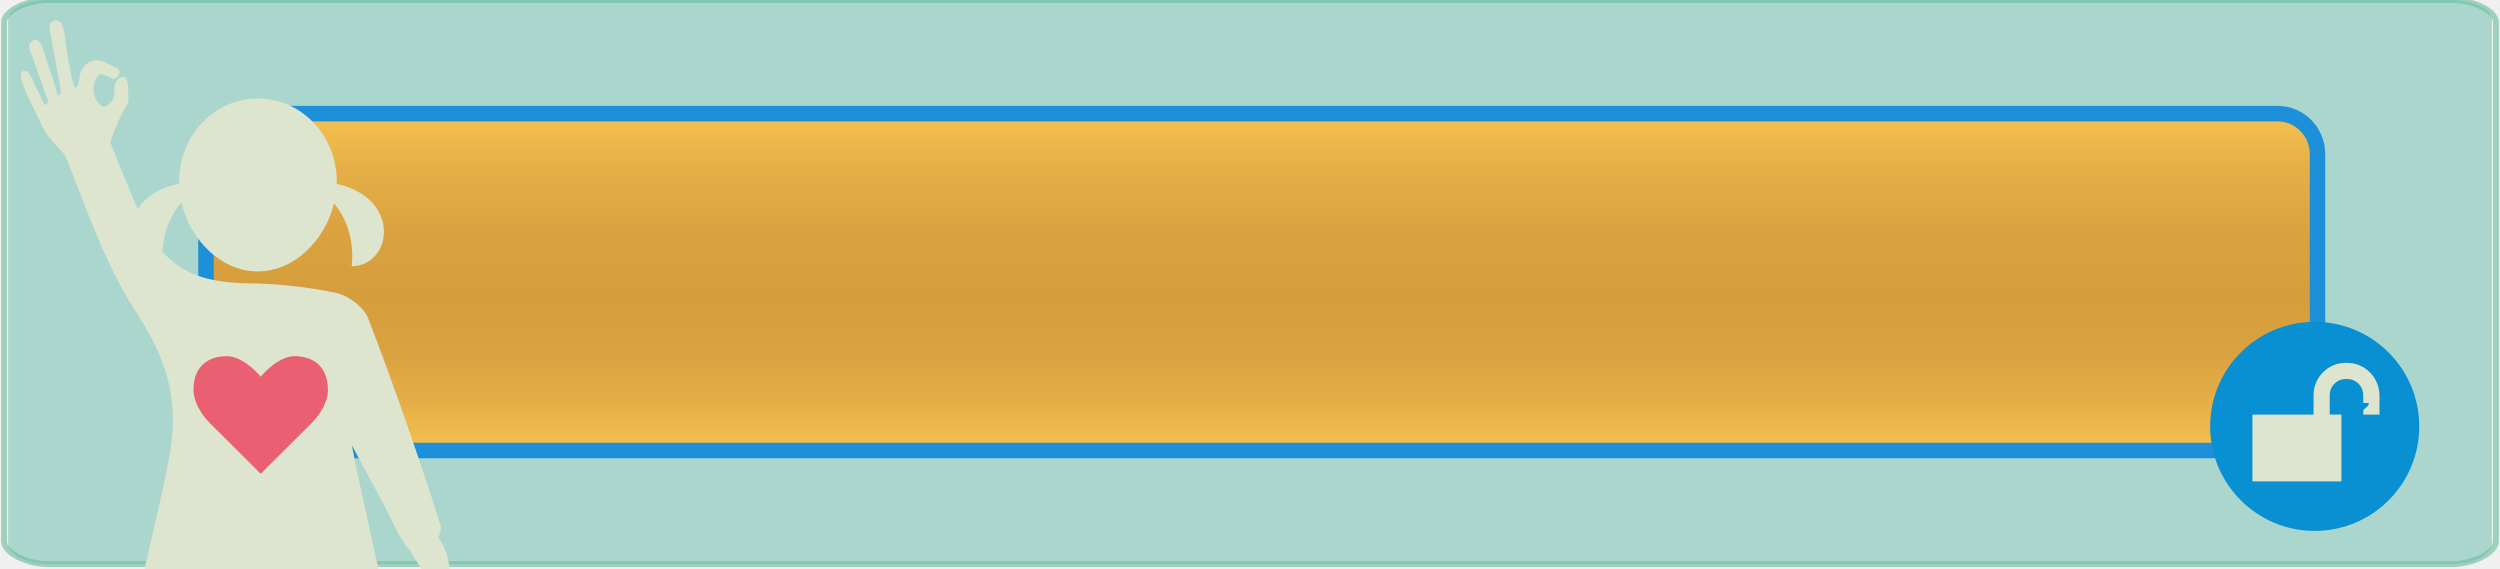
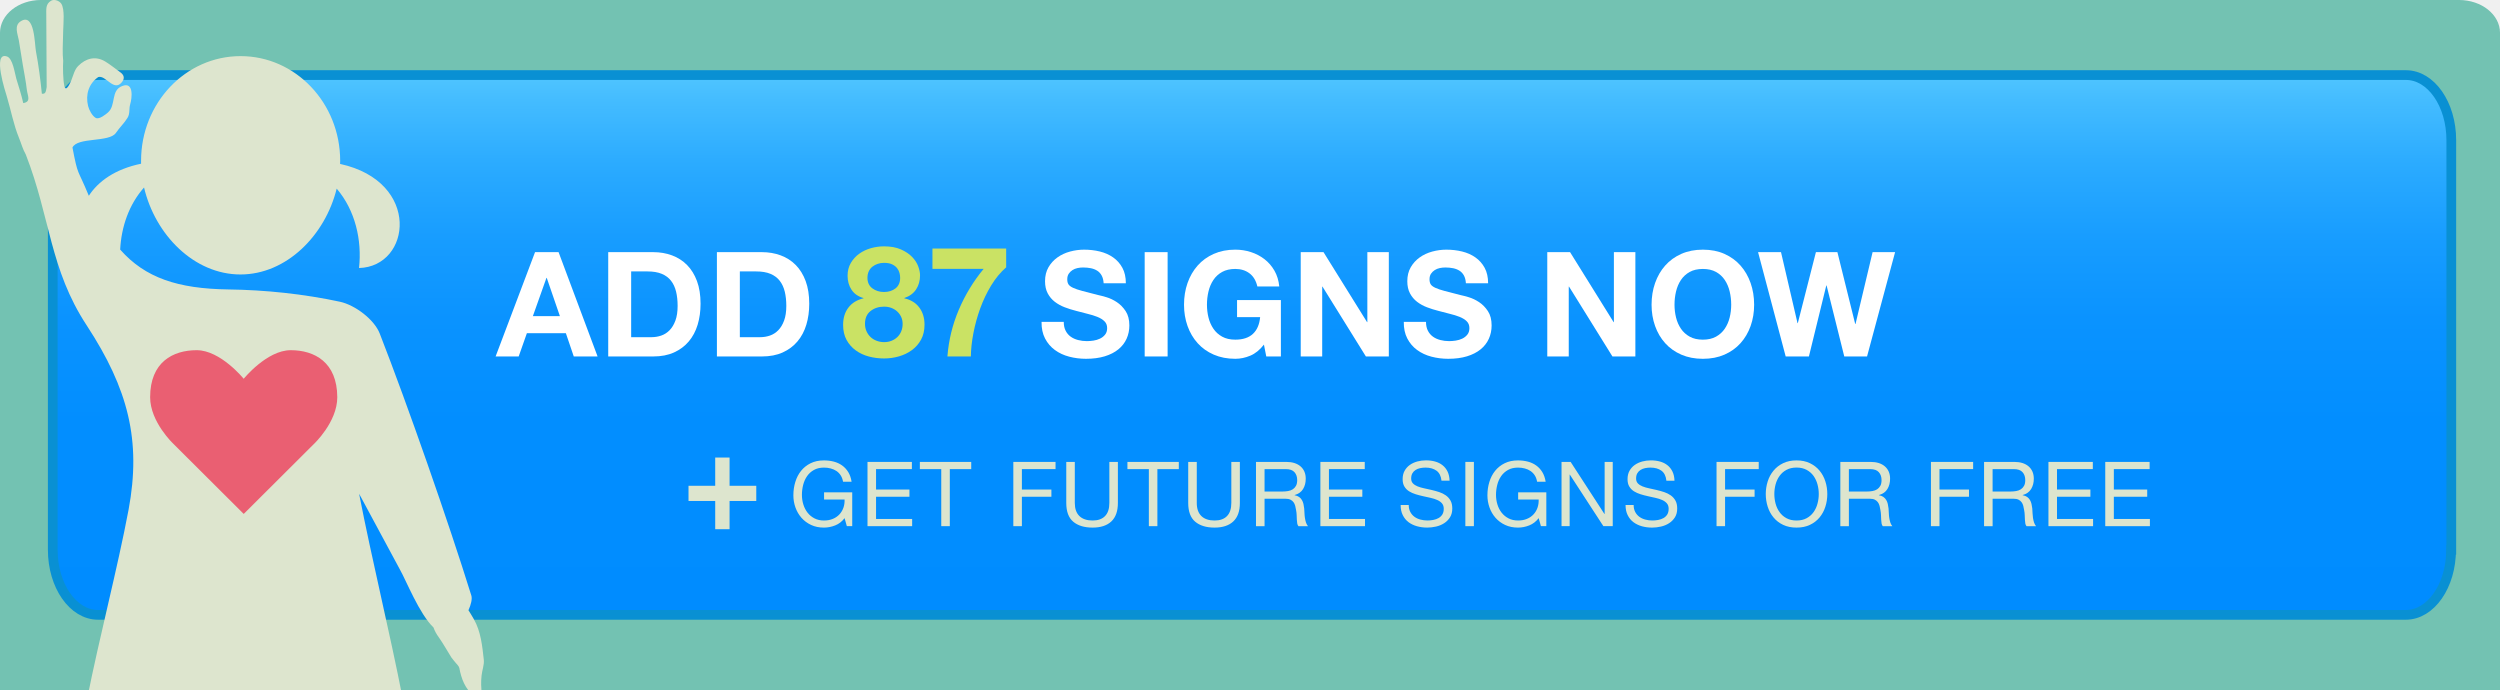
- <svg xmlns="http://www.w3.org/2000/svg" version="1.1" x="0" y="0" width="308" height="70" viewBox="0 0 308 70" enable-background="new 0 0 308 70" xml:space="preserve">
-   <g id="border_1_">
-     <g id="Layer_11">
-       <path fill="none" stroke="#9ED0BB" stroke-width="0.72" stroke-miterlimit="10" d="M307.5 66.66c0 1.42-2.73 2.84-5.48 2.84H5.98c-2.75 0-5.48-1.41-5.48-2.84V2.77C0.5 1.35 3.23 0 5.98 0h296.04c2.75 0 5.48 1.35 5.48 2.77L307.5 66.66 307.5 66.66z" />
+ <svg xmlns="http://www.w3.org/2000/svg" version="1.1" x="0px" y="0px" width="308px" height="85px" viewBox="0 0 308 85" enable-background="new 0 0 308 85" xml:space="preserve">
+   <g id="Layer_1">
+     <g id="Layer_1_2_">
+       <path opacity="0.9" fill="#65BCAB" enable-background="new    " d="M308,84.954c0,2.235-2.26,4.046-5.05,4.046H5.049    C2.261,89,0,87.189,0,84.954V4.045C0,1.812,2.261,0,5.049,0H302.95c2.79,0,5.05,1.812,5.05,4.045V84.954z" />
+       <g>
+         <g>
+           <linearGradient id="SVGID_1_" gradientUnits="userSpaceOnUse" x1="228.25" y1="518.25" x2="228.25" y2="584.75" gradientTransform="matrix(1 0 0 1 -74 -509)">
+             <stop offset="0" style="stop-color:#50C5FF" />
+             <stop offset="0.046" style="stop-color:#44BCFF" />
+             <stop offset="0.165" style="stop-color:#2BABFF" />
+             <stop offset="0.297" style="stop-color:#189DFF" />
+             <stop offset="0.451" style="stop-color:#0A93FF" />
+             <stop offset="0.643" style="stop-color:#028EFF" />
+             <stop offset="1" style="stop-color:#008CFF" />
+           </linearGradient>
+           <path fill="url(#SVGID_1_)" d="M301.977,67.737c0,4.422-2.499,8.013-5.579,8.013H12.076C9,75.75,6.5,72.159,6.5,67.737V17.262      c0-4.422,2.501-8.012,5.59-8.012h284.321c3.091,0,5.589,3.59,5.589,8.012v50.475H301.977z" />
+           <path fill="none" stroke="#0990D3" stroke-width="1.198" stroke-miterlimit="10" d="M301.977,67.737      c0,4.422-2.499,8.013-5.579,8.013H12.076C9,75.75,6.5,72.159,6.5,67.737V17.262c0-4.422,2.501-8.012,5.59-8.012h284.321      c3.091,0,5.589,3.59,5.589,8.012v50.475H301.977z" />
+         </g>
+       </g>
+       <g>
+         <path fill="#DDE5CE" d="M102.897,64.729c-0.459,0.181-0.92,0.271-1.386,0.271c-0.591,0-1.121-0.108-1.584-0.326     c-0.466-0.218-0.861-0.514-1.186-0.881c-0.325-0.372-0.572-0.795-0.743-1.275c-0.171-0.48-0.254-0.979-0.254-1.495     c0-0.577,0.079-1.127,0.238-1.646c0.159-0.521,0.396-0.979,0.71-1.37c0.313-0.39,0.706-0.704,1.175-0.936     c0.469-0.233,1.017-0.35,1.646-0.35c0.429,0,0.833,0.051,1.213,0.15c0.38,0.101,0.721,0.257,1.021,0.471     c0.299,0.214,0.551,0.485,0.754,0.813c0.204,0.33,0.341,0.729,0.416,1.194h-1.053c-0.052-0.303-0.149-0.565-0.289-0.781     c-0.14-0.22-0.313-0.398-0.521-0.539c-0.208-0.14-0.442-0.245-0.704-0.314c-0.263-0.072-0.541-0.106-0.837-0.106     c-0.481,0-0.892,0.096-1.236,0.289c-0.343,0.192-0.625,0.445-0.842,0.759c-0.218,0.314-0.379,0.672-0.483,1.074     c-0.103,0.404-0.155,0.815-0.155,1.235c0,0.415,0.059,0.812,0.178,1.194c0.118,0.378,0.291,0.715,0.521,1.007     c0.229,0.292,0.511,0.523,0.848,0.697c0.336,0.174,0.726,0.262,1.169,0.262c0.413,0,0.779-0.067,1.098-0.202     c0.317-0.131,0.585-0.315,0.803-0.549c0.219-0.232,0.382-0.506,0.494-0.819c0.111-0.315,0.158-0.652,0.144-1.015h-2.527v-0.887     h3.47v4.169h-0.665l-0.278-0.988C103.738,64.25,103.354,64.548,102.897,64.729z" />
+         <path fill="#DDE5CE" d="M112.343,56.907v0.886h-4.413v2.519h4.113v0.887h-4.113v2.738h4.446v0.887h-5.5v-7.916H112.343z" />
+         <path fill="#DDE5CE" d="M113.325,57.795v-0.886h6.33v0.886h-2.638v7.028h-1.054v-7.028H113.325z" />
+         <path fill="#DDE5CE" d="M120.354,64.823" />
+         <path fill="#DDE5CE" d="M130.042,56.907v0.886h-4.146v2.519h3.636v0.887h-3.636v3.625h-1.054v-7.916H130.042z" />
+         <path fill="#DDE5CE" d="M136.917,64.241C136.378,64.747,135.608,65,134.61,65c-1.019,0-1.815-0.242-2.388-0.726     s-0.858-1.255-0.858-2.312v-5.055h1.052v5.055c0,0.712,0.188,1.248,0.565,1.614c0.377,0.366,0.919,0.55,1.628,0.55     c0.673,0,1.185-0.184,1.536-0.55c0.352-0.366,0.527-0.902,0.527-1.614v-5.055h1.052v5.055     C137.725,62.976,137.456,63.734,136.917,64.241z" />
+         <path fill="#DDE5CE" d="M138.899,57.795v-0.886h6.33v0.886h-2.639v7.028h-1.052v-7.028H138.899z" />
+         <path fill="#DDE5CE" d="M151.942,64.241c-0.539,0.506-1.308,0.759-2.306,0.759c-1.02,0-1.815-0.242-2.388-0.726     c-0.574-0.483-0.86-1.255-0.86-2.312v-5.055h1.055v5.055c0,0.712,0.189,1.248,0.565,1.614c0.377,0.366,0.919,0.55,1.628,0.55     c0.674,0,1.185-0.184,1.535-0.55c0.353-0.366,0.528-0.902,0.528-1.614v-5.055h1.053v5.055     C152.753,62.976,152.482,63.734,151.942,64.241z" />
+         <path fill="#DDE5CE" d="M158.462,56.907c0.756,0,1.345,0.188,1.77,0.555c0.423,0.371,0.635,0.876,0.635,1.52     c0,0.481-0.108,0.901-0.326,1.263c-0.217,0.364-0.568,0.61-1.047,0.744v0.021c0.228,0.044,0.416,0.118,0.558,0.222     c0.146,0.104,0.26,0.229,0.344,0.374c0.085,0.142,0.147,0.304,0.189,0.479c0.04,0.177,0.071,0.363,0.092,0.554     c0.018,0.194,0.027,0.389,0.036,0.59c0.006,0.2,0.024,0.394,0.055,0.588c0.029,0.192,0.073,0.374,0.128,0.549     c0.056,0.172,0.138,0.326,0.247,0.46h-1.175c-0.071-0.081-0.121-0.193-0.149-0.334c-0.025-0.14-0.043-0.297-0.049-0.471     c-0.009-0.172-0.016-0.358-0.022-0.56c-0.006-0.199-0.028-0.394-0.066-0.586c-0.029-0.193-0.065-0.376-0.111-0.55     c-0.044-0.175-0.116-0.325-0.211-0.455c-0.094-0.129-0.22-0.233-0.377-0.31c-0.156-0.078-0.361-0.116-0.622-0.116h-2.568v3.381     h-1.055v-7.916h3.727V56.907z M158.685,60.499c0.221-0.036,0.416-0.108,0.583-0.215c0.164-0.107,0.299-0.254,0.397-0.431     c0.1-0.182,0.149-0.416,0.149-0.705c0-0.398-0.11-0.725-0.334-0.976c-0.221-0.25-0.579-0.378-1.072-0.378h-2.615v2.762h2.192     C158.229,60.557,158.462,60.536,158.685,60.499z" />
+         <path fill="#DDE5CE" d="M168.136,56.907v0.886h-4.411v2.519h4.114v0.887h-4.114v2.738h4.444v0.887h-5.498v-7.916H168.136z" />
+         <path fill="#DDE5CE" d="M176.978,57.989c-0.354-0.256-0.802-0.381-1.349-0.381c-0.222,0-0.441,0.021-0.655,0.065     c-0.215,0.045-0.404,0.117-0.568,0.223c-0.168,0.104-0.301,0.242-0.4,0.414c-0.1,0.174-0.15,0.391-0.15,0.647     c0,0.245,0.074,0.443,0.217,0.595c0.146,0.152,0.336,0.276,0.576,0.371c0.24,0.097,0.513,0.177,0.815,0.239     c0.303,0.064,0.611,0.132,0.925,0.205c0.313,0.074,0.623,0.161,0.926,0.26c0.304,0.1,0.573,0.234,0.813,0.405     c0.242,0.17,0.433,0.385,0.577,0.644c0.146,0.257,0.216,0.583,0.216,0.976c0,0.421-0.092,0.78-0.281,1.08     c-0.19,0.3-0.43,0.544-0.728,0.732c-0.294,0.189-0.626,0.326-0.992,0.409c-0.364,0.083-0.729,0.126-1.09,0.126     c-0.442,0-0.863-0.056-1.26-0.166c-0.395-0.111-0.741-0.279-1.043-0.504c-0.297-0.227-0.533-0.514-0.706-0.865     c-0.176-0.351-0.262-0.767-0.262-1.247h0.997c0,0.333,0.064,0.619,0.197,0.859c0.127,0.242,0.296,0.438,0.508,0.593     c0.211,0.154,0.456,0.271,0.738,0.343c0.279,0.075,0.566,0.111,0.864,0.111c0.236,0,0.475-0.022,0.715-0.066     c0.24-0.046,0.456-0.121,0.647-0.229s0.346-0.252,0.467-0.438c0.117-0.186,0.178-0.423,0.178-0.709     c0-0.274-0.074-0.495-0.217-0.665c-0.146-0.169-0.337-0.309-0.576-0.414c-0.24-0.11-0.512-0.196-0.816-0.264     c-0.303-0.066-0.61-0.134-0.925-0.204c-0.312-0.069-0.623-0.149-0.925-0.243c-0.303-0.094-0.575-0.214-0.815-0.365     c-0.24-0.153-0.433-0.349-0.575-0.588c-0.145-0.241-0.216-0.542-0.216-0.905c0-0.398,0.079-0.743,0.243-1.035     c0.163-0.291,0.378-0.532,0.648-0.721c0.27-0.189,0.575-0.329,0.92-0.424c0.344-0.09,0.696-0.138,1.059-0.138     c0.406,0,0.783,0.048,1.13,0.145c0.349,0.096,0.651,0.246,0.915,0.455c0.262,0.206,0.468,0.468,0.619,0.78     c0.152,0.315,0.236,0.689,0.249,1.125h-0.996C177.532,58.656,177.326,58.243,176.978,57.989z" />
+         <path fill="#DDE5CE" d="M181.584,56.907v7.916h-1.052v-7.916H181.584L181.584,56.907z" />
+         <path fill="#DDE5CE" d="M188.403,64.729c-0.456,0.181-0.92,0.271-1.386,0.271c-0.59,0-1.118-0.108-1.583-0.326     c-0.467-0.218-0.862-0.514-1.187-0.881c-0.326-0.372-0.571-0.795-0.742-1.275c-0.169-0.48-0.255-0.979-0.255-1.495     c0-0.577,0.08-1.127,0.238-1.646c0.159-0.521,0.395-0.979,0.71-1.37c0.313-0.39,0.706-0.704,1.177-0.936     c0.468-0.233,1.017-0.35,1.645-0.35c0.427,0,0.833,0.051,1.215,0.15c0.381,0.101,0.721,0.257,1.02,0.471s0.55,0.485,0.754,0.813     c0.201,0.33,0.342,0.729,0.415,1.194h-1.052c-0.053-0.303-0.149-0.565-0.288-0.781c-0.141-0.22-0.316-0.398-0.521-0.539     c-0.207-0.14-0.441-0.245-0.703-0.314c-0.263-0.072-0.542-0.106-0.838-0.106c-0.479,0-0.893,0.096-1.236,0.289     c-0.341,0.192-0.623,0.445-0.843,0.759c-0.217,0.314-0.379,0.672-0.481,1.074c-0.102,0.404-0.154,0.815-0.154,1.235     c0,0.415,0.059,0.812,0.177,1.194c0.116,0.378,0.292,0.715,0.521,1.007c0.229,0.292,0.511,0.523,0.849,0.697     c0.335,0.174,0.726,0.262,1.169,0.262c0.414,0,0.78-0.067,1.098-0.202c0.318-0.131,0.587-0.315,0.803-0.549     c0.218-0.232,0.383-0.506,0.494-0.819c0.11-0.315,0.156-0.652,0.146-1.015h-2.529v-0.887h3.471v4.169h-0.665l-0.276-0.988     C189.246,64.25,188.863,64.548,188.403,64.729z" />
+         <path fill="#DDE5CE" d="M193.501,56.907l4.167,6.42h0.023v-6.42h0.998v7.916h-1.154l-4.133-6.354h-0.021v6.354h-1v-7.916H193.501     z" />
+         <path fill="#DDE5CE" d="M204.688,57.989c-0.354-0.256-0.802-0.381-1.35-0.381c-0.221,0-0.439,0.021-0.654,0.065     c-0.213,0.045-0.404,0.117-0.567,0.223c-0.168,0.104-0.302,0.242-0.402,0.414c-0.1,0.174-0.148,0.391-0.148,0.647     c0,0.245,0.073,0.443,0.216,0.595c0.146,0.152,0.337,0.276,0.576,0.371c0.24,0.097,0.513,0.177,0.816,0.239     c0.304,0.064,0.611,0.132,0.924,0.205c0.314,0.074,0.624,0.161,0.927,0.26c0.303,0.1,0.573,0.234,0.814,0.405     c0.24,0.17,0.432,0.385,0.576,0.644c0.145,0.257,0.215,0.583,0.215,0.976c0,0.421-0.091,0.78-0.279,1.08     c-0.192,0.3-0.431,0.544-0.729,0.732c-0.294,0.189-0.625,0.326-0.991,0.409c-0.366,0.085-0.73,0.128-1.093,0.128     c-0.443,0-0.863-0.056-1.26-0.165c-0.394-0.112-0.741-0.28-1.042-0.505c-0.298-0.227-0.535-0.514-0.707-0.865     c-0.176-0.351-0.262-0.767-0.262-1.246h0.998c0,0.333,0.065,0.619,0.194,0.858c0.127,0.242,0.299,0.438,0.51,0.593     c0.212,0.155,0.458,0.271,0.738,0.343c0.279,0.076,0.567,0.111,0.864,0.111c0.236,0,0.473-0.022,0.714-0.066     c0.241-0.046,0.457-0.121,0.649-0.229c0.191-0.107,0.347-0.252,0.467-0.438c0.114-0.186,0.176-0.423,0.176-0.709     c0-0.273-0.071-0.495-0.216-0.665c-0.145-0.169-0.337-0.309-0.575-0.414c-0.24-0.11-0.513-0.196-0.817-0.263     c-0.303-0.067-0.609-0.135-0.924-0.205c-0.314-0.069-0.623-0.149-0.925-0.243c-0.304-0.094-0.575-0.214-0.816-0.365     c-0.24-0.152-0.433-0.349-0.575-0.588c-0.146-0.24-0.217-0.542-0.217-0.905c0-0.397,0.08-0.742,0.243-1.035     c0.164-0.291,0.38-0.532,0.65-0.721c0.269-0.188,0.574-0.329,0.918-0.423c0.346-0.091,0.698-0.139,1.06-0.139     c0.407,0,0.782,0.048,1.13,0.145c0.349,0.096,0.652,0.246,0.915,0.455c0.262,0.206,0.469,0.469,0.619,0.78     c0.152,0.315,0.237,0.69,0.248,1.126h-0.997C205.241,58.656,205.038,58.243,204.688,57.989z" />
+         <path fill="#DDE5CE" d="M216.675,56.907v0.886h-4.146v2.519h3.636v0.887h-3.636v3.625h-1.052v-7.916H216.675z" />
+         <path fill="#DDE5CE" d="M217.781,59.31c0.159-0.499,0.396-0.94,0.717-1.325c0.316-0.385,0.711-0.691,1.183-0.92     c0.474-0.229,1.024-0.344,1.652-0.344s1.18,0.114,1.651,0.344c0.475,0.229,0.869,0.535,1.187,0.92     c0.318,0.385,0.557,0.826,0.714,1.325c0.161,0.498,0.239,1.017,0.239,1.556s-0.078,1.059-0.239,1.558     c-0.157,0.5-0.396,0.942-0.714,1.325c-0.319,0.384-0.712,0.689-1.187,0.913c-0.472,0.227-1.023,0.338-1.651,0.338     s-1.179-0.111-1.652-0.338c-0.472-0.224-0.868-0.529-1.183-0.913c-0.32-0.383-0.558-0.827-0.717-1.325     c-0.158-0.499-0.239-1.019-0.239-1.558C217.543,60.326,217.623,59.806,217.781,59.31z M218.751,62.046     c0.104,0.388,0.267,0.737,0.49,1.047c0.22,0.312,0.503,0.562,0.853,0.75c0.346,0.189,0.762,0.283,1.24,0.283     c0.48,0,0.894-0.094,1.243-0.283c0.346-0.188,0.631-0.438,0.854-0.75c0.22-0.31,0.381-0.657,0.485-1.047     c0.104-0.389,0.157-0.781,0.157-1.181c0-0.398-0.053-0.793-0.157-1.182c-0.104-0.388-0.266-0.735-0.485-1.048     c-0.223-0.309-0.508-0.56-0.854-0.748c-0.35-0.188-0.763-0.284-1.243-0.284c-0.479,0-0.895,0.096-1.24,0.284     c-0.35,0.188-0.633,0.439-0.853,0.748c-0.224,0.311-0.386,0.659-0.49,1.048c-0.102,0.387-0.153,0.783-0.153,1.182     C218.598,61.265,218.649,61.657,218.751,62.046z" />
+         <path fill="#DDE5CE" d="M230.453,56.907c0.755,0,1.345,0.188,1.768,0.555c0.424,0.371,0.638,0.876,0.638,1.52     c0,0.481-0.108,0.901-0.328,1.263c-0.216,0.364-0.567,0.61-1.046,0.744v0.021c0.228,0.044,0.416,0.118,0.559,0.222     c0.145,0.104,0.259,0.229,0.344,0.374c0.085,0.142,0.147,0.304,0.188,0.479c0.041,0.177,0.069,0.363,0.093,0.554     c0.015,0.194,0.025,0.389,0.035,0.59c0.006,0.2,0.025,0.394,0.054,0.588c0.03,0.192,0.073,0.374,0.127,0.549     c0.059,0.172,0.14,0.326,0.249,0.46h-1.174c-0.072-0.081-0.124-0.193-0.149-0.334c-0.026-0.14-0.043-0.297-0.05-0.471     c-0.01-0.172-0.016-0.358-0.022-0.56c-0.009-0.199-0.029-0.394-0.065-0.586c-0.032-0.193-0.068-0.376-0.112-0.55     c-0.044-0.175-0.115-0.325-0.211-0.455c-0.095-0.129-0.22-0.233-0.377-0.31c-0.156-0.078-0.361-0.116-0.621-0.116h-2.57v3.381     h-1.054v-7.916h3.727V56.907z M230.675,60.499c0.222-0.036,0.417-0.108,0.583-0.215c0.164-0.107,0.3-0.254,0.398-0.431     c0.101-0.182,0.15-0.416,0.15-0.705c0-0.398-0.111-0.725-0.335-0.976c-0.22-0.25-0.579-0.378-1.073-0.378h-2.616v2.762h2.194     C230.221,60.557,230.453,60.536,230.675,60.499z" />
+         <path fill="#DDE5CE" d="M243.09,56.907v0.886h-4.146v2.519h3.636v0.887h-3.636v3.625h-1.053v-7.916H243.09z" />
+         <path fill="#DDE5CE" d="M248.16,56.907c0.755,0,1.344,0.188,1.768,0.555c0.424,0.371,0.637,0.876,0.637,1.52     c0,0.481-0.108,0.901-0.328,1.263c-0.216,0.364-0.567,0.61-1.046,0.744v0.021c0.228,0.044,0.416,0.118,0.559,0.222     c0.146,0.104,0.26,0.229,0.344,0.374c0.085,0.142,0.147,0.304,0.188,0.479c0.042,0.177,0.073,0.363,0.094,0.554     c0.018,0.194,0.025,0.389,0.034,0.59c0.008,0.2,0.027,0.394,0.055,0.588c0.03,0.192,0.074,0.374,0.128,0.549     c0.057,0.172,0.139,0.326,0.25,0.46h-1.176c-0.073-0.081-0.123-0.193-0.149-0.334c-0.023-0.14-0.043-0.297-0.049-0.471     c-0.009-0.172-0.017-0.358-0.024-0.56c-0.007-0.199-0.028-0.394-0.066-0.586c-0.028-0.193-0.065-0.376-0.111-0.55     c-0.043-0.175-0.114-0.325-0.211-0.455c-0.093-0.129-0.219-0.233-0.375-0.31c-0.157-0.078-0.362-0.116-0.622-0.116h-2.57v3.381     h-1.053v-7.916h3.727V56.907z M248.381,60.499c0.222-0.036,0.417-0.108,0.584-0.215c0.164-0.107,0.298-0.254,0.397-0.431     c0.1-0.182,0.15-0.416,0.15-0.705c0-0.398-0.111-0.725-0.335-0.976c-0.22-0.25-0.579-0.378-1.074-0.378h-2.615v2.762h2.194     C247.928,60.557,248.16,60.536,248.381,60.499z" />
+         <path fill="#DDE5CE" d="M257.835,56.907v0.886h-4.412v2.519h4.113v0.887h-4.113v2.738h4.444v0.887h-5.498v-7.916H257.835z" />
+         <path fill="#DDE5CE" d="M264.833,56.907v0.886h-4.408v2.519h4.111v0.887h-4.111v2.738h4.443v0.887h-5.5v-7.916H264.833z" />
+       </g>
+       <g id="Layer_1_1_">
+         <g id="border" display="none">
+           <path display="inline" fill="#65BCAB" d="M304,96.109c0,6.57-5.35,11.891-11.96,11.891H9.96C3.36,108-2,102.68-2,96.109V10.89      C-2,4.32,3.36-1,9.96-1h282.08C298.641-1,304,4.32,304,10.89V96.109L304,96.109z" />
+         </g>
+         <g id="girl">
+           <g id="girl_1_">
+             <path fill="#DDE5CE" d="M59.608,81.32c-0.189-1.73-0.365-3.524-1.237-5.051c-0.253-0.441-0.467-0.796-0.657-1.086       c0.329-0.72,0.481-1.414,0.354-1.817c-2.803-9.025-7.853-23.48-11.286-32.279c-0.67-1.718-3.03-3.511-4.911-3.915       c-4.494-0.96-9.165-1.452-13.76-1.514c-6.173-0.088-10.226-1.413-13.305-4.911c0.138-2.776,1.073-5.542,2.941-7.649       c1.363,5.819,6.161,10.717,11.879,10.717c5.668,0,10.439-4.821,11.854-10.578c2.285,2.676,3.131,6.337,2.752,9.784       c6.426-0.177,7.701-10.63-2.335-12.827c0-0.125,0.013-0.251,0.013-0.378c0-7.121-5.492-12.902-12.271-12.902       c-6.78,0-12.259,5.781-12.259,12.902v0.354c-3.232,0.669-5.302,2.197-6.438,3.951c-0.013-0.025-0.025-0.049-0.025-0.063       c-1.415-3.434-1.286-2.232-1.989-5.882c0.617-1.314,4.536-0.601,5.351-1.803c0.433-0.642,1.016-1.181,1.428-1.851       c0.34-0.542,0.156-1.101,0.34-1.709c0.209-0.682,0.48-2.799-0.995-2.213c-1.43,0.543-0.734,2.344-1.739,3.245       c-0.287,0.244-1.083,0.912-1.517,0.681c-0.435-0.23-0.835-1.006-0.945-1.474c-0.342-1.407,0.088-2.754,1.255-3.56       c0.934-0.272,1.895,1.833,2.884,0.662c0.388-0.457,0.334-0.876-0.142-1.23c-0.615-0.441-1.229-0.947-1.879-1.344       c-1.192-0.723-2.389-0.408-3.339,0.552c-0.45,0.447-0.603,1.163-0.83,1.725c-0.049,0.132-0.678,1.663-0.873,0.731       C7.76,9.8,7.733,8.281,7.784,7.483C7.68,6.618,7.738,5.411,7.785,3.765C7.799,2.959,8.009,1.113,7.539,0.44       c-0.246-0.352-0.86-0.575-1.247-0.349c-0.716,0.426-0.577,1.091-0.59,1.82l0.048,8.814c-0.105,0.598-0.129,0.875-0.594,0.819       c-0.172-1.71-0.403-3.532-0.73-5.231C4.263,5.49,4.292,1.547,2.58,2.603C1.691,3.14,2.176,4.162,2.318,4.955       c0.17,1.004,0.322,2.031,0.491,3.034c0.169,1.005,0.376,2.015,0.492,3.035c0.089,0.799,0.58,1.5-0.438,1.68       c-0.219-1.012-0.555-2.021-0.854-3.009C1.811,9.006,1.576,7.144,0.828,6.948c-1.795-0.586-0.132,4.452,0.013,4.938       c0.517,1.72,0.825,3.466,1.507,5.125c0.29,0.707,0.45,1.36,0.828,2.02c3.058,7.849,2.935,14.096,7.514,21.07       c5.1,7.801,6.741,14.166,5.15,22.698c-1.364,7.246-3.61,15.768-5.113,23.343c2.424,0.251,4.418,0.454,7.663,0.794       c0,1.733,0.011,3.475,0.022,5.22c3.346-0.006,6.692,0.02,10.038,0.062c0.098-1.836,0.195-3.673,0.277-5.508       c0.568-0.113,2.324-0.013,2.916-0.051c0.279,1.148,0.178,1.881,0.252,3.017c0.052,0.858,0.095,1.719,0.139,2.579       c3.36,0.038,6.72,0.049,10.08,0.017c0.01-1.727,0.019-3.463,0.019-5.222c2.916-0.34,5.049-0.605,7.499-0.896       c-1.654-8.472-3.787-17.08-5.39-25.324l5.024,9.33c0.771,1.35,2.386,5.467,4.141,7.146c0.139,0.403,0.354,0.807,0.644,1.197       c0.568,0.81,1.036,1.668,1.553,2.487c0.139,0.215,0.329,0.392,0.481,0.604c0.176,0.229,0.455,0.456,0.505,0.708       c0.251,1.338,0.708,2.55,1.78,3.423c0.139,0.124,0.417,0.213,0.568,0.162c0.152-0.05,0.329-0.277,0.354-0.455       c0.05-0.353,0-0.708-0.013-1.071c0-0.381,0-0.76,0.051-1.126C59.394,82.582,59.659,81.938,59.608,81.32z" />
+           </g>
+         </g>
+         <path fill="#EA5F72" d="M35.815,43.143c-2.938,0-5.791,3.522-5.791,3.522s-2.854-3.522-5.791-3.522     c-2.938,0-5.736,1.476-5.736,5.794c0,3.062,2.883,5.763,2.883,5.763l8.646,8.617l8.645-8.617c0,0,2.882-2.688,2.882-5.763     C41.539,44.618,38.739,43.143,35.815,43.143z" />
+       </g>
+     </g>
+     <g id="Layer_2" display="none">
+ 	</g>
+     <g>
+       <path fill="#DDE5CE" d="M93.173,59.848v1.872h-3.29v3.479h-1.769V61.72h-3.288v-1.872h3.288v-3.479h1.769v3.479H93.173z" />
    </g>
  </g>
-   <g id="Layer_1">
-     <g id="Layer_10" opacity="0.5">
-       <path fill="#65BCAB" d="M307 66.9c0 1.43-2.23 2.6-4.98 2.6H5.98C3.23 69.5 1 68.34 1 66.9V2.53C1 1.09 3.23 0 5.98 0h296.03C304.77 0 307 1.09 307 2.53V66.9z" />
+   <g id="Layer_3">
+     <g>
+       <path fill="#FFFFFF" d="M68.816,31.064l4.806,12.852h-2.934l-0.972-2.862h-4.806l-1.008,2.862h-2.844l4.86-12.852H68.816z     M68.979,38.948l-1.62-4.716h-0.036l-1.674,4.716H68.979z" />
+       <path fill="#FFFFFF" d="M80.477,31.064c0.828,0,1.599,0.132,2.313,0.396c0.714,0.264,1.332,0.66,1.854,1.188    c0.522,0.528,0.93,1.188,1.224,1.98s0.441,1.722,0.441,2.79c0,0.936-0.12,1.8-0.36,2.592c-0.24,0.792-0.603,1.476-1.089,2.052    s-1.092,1.03-1.818,1.359c-0.726,0.33-1.581,0.495-2.565,0.495h-5.544V31.064H80.477z M80.279,41.54    c0.408,0,0.804-0.066,1.188-0.198c0.384-0.132,0.726-0.351,1.026-0.657c0.3-0.306,0.54-0.705,0.72-1.197    c0.18-0.492,0.27-1.092,0.27-1.8c0-0.648-0.063-1.233-0.189-1.755s-0.333-0.969-0.621-1.341c-0.288-0.372-0.669-0.657-1.143-0.855    c-0.474-0.198-1.059-0.297-1.755-0.297h-2.016v8.1H80.279z" />
+       <path fill="#FFFFFF" d="M93.867,31.064c0.828,0,1.599,0.132,2.313,0.396c0.714,0.264,1.332,0.66,1.854,1.188    c0.522,0.528,0.93,1.188,1.224,1.98s0.441,1.722,0.441,2.79c0,0.936-0.12,1.8-0.36,2.592c-0.24,0.792-0.603,1.476-1.089,2.052    s-1.092,1.03-1.818,1.359c-0.726,0.33-1.581,0.495-2.565,0.495h-5.544V31.064H93.867z M93.669,41.54    c0.408,0,0.804-0.066,1.188-0.198c0.384-0.132,0.726-0.351,1.026-0.657c0.3-0.306,0.54-0.705,0.72-1.197    c0.18-0.492,0.27-1.092,0.27-1.8c0-0.648-0.063-1.233-0.189-1.755s-0.333-0.969-0.621-1.341c-0.288-0.372-0.669-0.657-1.143-0.855    c-0.474-0.198-1.059-0.297-1.755-0.297h-2.016v8.1H93.669z" />
+       <path fill="#CAE264" d="M104.819,32.402c0.266-0.456,0.611-0.836,1.036-1.14c0.424-0.304,0.902-0.532,1.435-0.684    c0.532-0.152,1.07-0.228,1.615-0.228c0.823,0,1.52,0.126,2.09,0.38c0.57,0.253,1.029,0.561,1.377,0.921    c0.348,0.361,0.599,0.748,0.75,1.159s0.228,0.782,0.228,1.111c0,0.659-0.162,1.235-0.484,1.729    c-0.323,0.494-0.808,0.849-1.454,1.064v0.038c0.798,0.178,1.412,0.554,1.843,1.13c0.431,0.577,0.646,1.283,0.646,2.119    c0,0.709-0.143,1.324-0.427,1.843c-0.285,0.52-0.662,0.95-1.13,1.292c-0.469,0.342-1.001,0.599-1.596,0.77    c-0.596,0.172-1.204,0.257-1.824,0.257c-0.646,0-1.27-0.079-1.871-0.237c-0.602-0.158-1.14-0.408-1.615-0.751    c-0.475-0.342-0.855-0.772-1.14-1.292c-0.285-0.519-0.427-1.14-0.427-1.862c0-0.849,0.218-1.558,0.655-2.128    s1.055-0.95,1.853-1.14v-0.038c-0.646-0.177-1.134-0.513-1.463-1.007c-0.33-0.494-0.494-1.07-0.494-1.729    C104.42,33.384,104.553,32.858,104.819,32.402z M106.757,40.819c0.126,0.279,0.295,0.517,0.504,0.713s0.459,0.348,0.75,0.456    c0.291,0.108,0.595,0.162,0.912,0.162c0.33,0,0.63-0.054,0.903-0.162c0.272-0.107,0.513-0.259,0.722-0.456    s0.371-0.434,0.485-0.713c0.114-0.278,0.171-0.583,0.171-0.912c0-0.317-0.061-0.605-0.181-0.865    c-0.121-0.259-0.285-0.484-0.494-0.674s-0.45-0.335-0.722-0.437c-0.272-0.102-0.567-0.152-0.884-0.152    c-0.659,0-1.216,0.181-1.672,0.542c-0.456,0.361-0.684,0.884-0.684,1.568C106.567,40.23,106.63,40.541,106.757,40.819z     M107.479,35.527c0.405,0.298,0.88,0.447,1.425,0.447c0.57,0,1.045-0.149,1.425-0.447c0.38-0.297,0.57-0.731,0.57-1.301    c0-0.177-0.025-0.371-0.076-0.58c-0.051-0.209-0.149-0.409-0.295-0.599s-0.348-0.348-0.608-0.475s-0.598-0.19-1.017-0.19    c-0.266,0-0.522,0.042-0.769,0.124c-0.247,0.083-0.466,0.2-0.656,0.352c-0.19,0.152-0.339,0.342-0.446,0.57    c-0.108,0.228-0.162,0.494-0.162,0.798C106.871,34.796,107.074,35.23,107.479,35.527z" />
+       <path fill="#CAE264" d="M122.108,35.176c-0.539,0.887-0.988,1.831-1.349,2.831c-0.361,1.001-0.64,2.014-0.836,3.04    c-0.197,1.026-0.301,1.982-0.313,2.869h-2.888c0.152-1.988,0.618-3.901,1.396-5.738c0.779-1.837,1.802-3.521,3.068-5.054h-6.308    v-2.508h9.082v2.318C123.264,33.542,122.646,34.29,122.108,35.176z" />
+       <path fill="#FFFFFF" d="M131.288,40.748c0.154,0.3,0.361,0.543,0.621,0.729c0.258,0.186,0.561,0.324,0.908,0.414    c0.348,0.09,0.707,0.135,1.08,0.135c0.252,0,0.521-0.021,0.811-0.063c0.287-0.042,0.557-0.123,0.809-0.243    s0.463-0.285,0.631-0.495s0.252-0.477,0.252-0.801c0-0.348-0.111-0.63-0.334-0.846c-0.221-0.216-0.512-0.396-0.873-0.54    c-0.359-0.144-0.768-0.27-1.223-0.378c-0.457-0.108-0.918-0.228-1.387-0.36c-0.48-0.12-0.947-0.267-1.404-0.441    c-0.456-0.174-0.863-0.399-1.224-0.675c-0.36-0.276-0.651-0.621-0.873-1.035s-0.333-0.915-0.333-1.503    c0-0.66,0.141-1.233,0.423-1.719c0.282-0.486,0.651-0.891,1.107-1.215c0.456-0.324,0.972-0.564,1.548-0.72    s1.152-0.234,1.729-0.234c0.672,0,1.316,0.075,1.936,0.225c0.617,0.15,1.166,0.393,1.646,0.729    c0.479,0.336,0.861,0.765,1.143,1.287s0.424,1.155,0.424,1.899h-2.736c-0.025-0.384-0.105-0.702-0.244-0.954    c-0.137-0.252-0.32-0.45-0.549-0.594s-0.488-0.246-0.783-0.306c-0.293-0.06-0.615-0.09-0.963-0.09    c-0.229,0-0.455,0.024-0.684,0.072c-0.229,0.048-0.436,0.132-0.621,0.252c-0.186,0.12-0.34,0.27-0.459,0.45    s-0.18,0.408-0.18,0.684c0,0.252,0.047,0.456,0.145,0.612c0.096,0.156,0.285,0.3,0.566,0.432c0.281,0.132,0.672,0.264,1.17,0.396    c0.498,0.132,1.148,0.3,1.953,0.504c0.24,0.048,0.572,0.135,0.998,0.261s0.85,0.327,1.27,0.603s0.783,0.645,1.09,1.107    c0.305,0.462,0.459,1.053,0.459,1.773c0,0.588-0.115,1.134-0.342,1.638c-0.229,0.504-0.568,0.939-1.018,1.305    c-0.449,0.366-1.008,0.651-1.674,0.855c-0.666,0.203-1.438,0.306-2.312,0.306c-0.709,0-1.396-0.087-2.062-0.261    s-1.253-0.447-1.763-0.819c-0.51-0.372-0.916-0.846-1.215-1.422c-0.3-0.576-0.444-1.26-0.432-2.052h2.736    C131.054,40.082,131.132,40.448,131.288,40.748z" />
+       <path fill="#FFFFFF" d="M143.85,31.064v12.852h-2.826V31.064H143.85z" />
+       <path fill="#FFFFFF" d="M154.043,43.816c-0.612,0.258-1.23,0.388-1.854,0.388c-0.984,0-1.869-0.171-2.655-0.513    s-1.448-0.813-1.988-1.414c-0.54-0.6-0.954-1.305-1.242-2.115s-0.433-1.683-0.433-2.619c0-0.96,0.145-1.851,0.433-2.673    s0.702-1.539,1.242-2.151c0.54-0.612,1.202-1.092,1.988-1.44c0.786-0.348,1.671-0.522,2.655-0.522c0.66,0,1.299,0.099,1.917,0.297    c0.618,0.198,1.176,0.489,1.674,0.873c0.498,0.384,0.909,0.858,1.233,1.422s0.521,1.212,0.594,1.944h-2.7    c-0.168-0.72-0.492-1.26-0.972-1.62c-0.48-0.36-1.062-0.54-1.746-0.54c-0.636,0-1.176,0.124-1.62,0.369    c-0.444,0.246-0.804,0.576-1.08,0.99s-0.477,0.885-0.603,1.413c-0.126,0.528-0.189,1.074-0.189,1.638    c0,0.54,0.063,1.065,0.189,1.575s0.326,0.969,0.603,1.377c0.276,0.408,0.636,0.735,1.08,0.981c0.444,0.246,0.984,0.369,1.62,0.369    c0.937,0,1.659-0.237,2.169-0.711s0.807-1.161,0.891-2.061h-2.844v-2.106h5.4v6.948h-1.8l-0.288-1.458    C155.213,43.105,154.654,43.559,154.043,43.816z" />
+       <path fill="#FFFFFF" d="M163.057,31.064l5.364,8.622h0.036v-8.622h2.646v12.852h-2.826l-5.346-8.604h-0.036v8.604h-2.646V31.064    H163.057z" />
+       <path fill="#FFFFFF" d="M175.918,40.748c0.155,0.3,0.362,0.543,0.621,0.729c0.258,0.186,0.561,0.324,0.908,0.414    c0.349,0.09,0.708,0.135,1.08,0.135c0.252,0,0.522-0.021,0.811-0.063c0.288-0.042,0.558-0.123,0.81-0.243s0.462-0.285,0.63-0.495    s0.252-0.477,0.252-0.801c0-0.348-0.11-0.63-0.333-0.846c-0.222-0.216-0.513-0.396-0.873-0.54    c-0.359-0.144-0.768-0.27-1.224-0.378s-0.918-0.228-1.386-0.36c-0.48-0.12-0.948-0.267-1.404-0.441    c-0.456-0.174-0.864-0.399-1.224-0.675c-0.36-0.276-0.651-0.621-0.873-1.035c-0.223-0.414-0.333-0.915-0.333-1.503    c0-0.66,0.141-1.233,0.423-1.719c0.281-0.486,0.65-0.891,1.106-1.215c0.456-0.324,0.973-0.564,1.549-0.72    c0.575-0.156,1.151-0.234,1.728-0.234c0.672,0,1.316,0.075,1.936,0.225c0.617,0.15,1.166,0.393,1.646,0.729    c0.479,0.336,0.861,0.765,1.143,1.287c0.282,0.522,0.424,1.155,0.424,1.899h-2.736c-0.024-0.384-0.105-0.702-0.243-0.954    s-0.321-0.45-0.549-0.594c-0.229-0.144-0.489-0.246-0.783-0.306s-0.615-0.09-0.963-0.09c-0.229,0-0.456,0.024-0.684,0.072    c-0.229,0.048-0.436,0.132-0.621,0.252c-0.187,0.12-0.34,0.27-0.459,0.45c-0.12,0.18-0.181,0.408-0.181,0.684    c0,0.252,0.048,0.456,0.145,0.612c0.096,0.156,0.285,0.3,0.566,0.432c0.282,0.132,0.672,0.264,1.171,0.396    c0.497,0.132,1.148,0.3,1.952,0.504c0.24,0.048,0.573,0.135,0.999,0.261s0.85,0.327,1.27,0.603s0.783,0.645,1.089,1.107    s0.459,1.053,0.459,1.773c0,0.588-0.114,1.134-0.342,1.638c-0.229,0.504-0.567,0.939-1.018,1.305    c-0.449,0.366-1.008,0.651-1.674,0.855c-0.666,0.203-1.437,0.306-2.312,0.306c-0.708,0-1.396-0.087-2.062-0.261    s-1.254-0.447-1.764-0.819c-0.511-0.372-0.915-0.846-1.215-1.422c-0.301-0.576-0.444-1.26-0.433-2.052h2.736    C175.684,40.082,175.762,40.448,175.918,40.748z" />
+       <path fill="#FFFFFF" d="M193.432,31.064l5.364,8.622h0.036v-8.622h2.646v12.852h-2.826l-5.346-8.604h-0.036v8.604h-2.646V31.064    H193.432z" />
+       <path fill="#FFFFFF" d="M203.906,34.871c0.288-0.822,0.702-1.539,1.242-2.151c0.54-0.612,1.202-1.092,1.988-1.44    c0.786-0.348,1.671-0.522,2.655-0.522c0.996,0,1.884,0.174,2.664,0.522c0.78,0.349,1.44,0.828,1.98,1.44    c0.539,0.612,0.953,1.329,1.241,2.151s0.433,1.713,0.433,2.673c0,0.936-0.145,1.809-0.433,2.619s-0.702,1.515-1.241,2.115    c-0.54,0.601-1.2,1.072-1.98,1.414s-1.668,0.513-2.664,0.513c-0.984,0-1.869-0.171-2.655-0.513s-1.448-0.813-1.988-1.414    c-0.54-0.6-0.954-1.305-1.242-2.115s-0.433-1.683-0.433-2.619C203.474,36.584,203.618,35.693,203.906,34.871z M206.489,39.119    c0.126,0.51,0.326,0.969,0.603,1.377c0.276,0.408,0.636,0.735,1.08,0.981c0.444,0.246,0.984,0.369,1.62,0.369    s1.176-0.123,1.62-0.369c0.443-0.246,0.804-0.573,1.08-0.981c0.275-0.408,0.477-0.867,0.603-1.377s0.189-1.035,0.189-1.575    c0-0.564-0.063-1.11-0.189-1.638c-0.126-0.528-0.327-0.999-0.603-1.413c-0.276-0.414-0.637-0.744-1.08-0.99    c-0.444-0.246-0.984-0.369-1.62-0.369s-1.176,0.124-1.62,0.369c-0.444,0.246-0.804,0.576-1.08,0.99s-0.477,0.885-0.603,1.413    c-0.126,0.528-0.189,1.074-0.189,1.638C206.3,38.084,206.363,38.609,206.489,39.119z" />
+       <path fill="#FFFFFF" d="M227.214,43.916l-2.178-8.748H225l-2.142,8.748h-2.862l-3.402-12.852h2.826l2.034,8.748h0.036l2.231-8.748    h2.646l2.196,8.856h0.035l2.106-8.856h2.772l-3.456,12.852H227.214z" />
    </g>
-     <linearGradient id="SVGID_1_" gradientUnits="userSpaceOnUse" x1="155.44" y1="14" x2="155.44" y2="55.5">
-       <stop offset="0" stop-color="#F4C151" />
-       <stop offset="0.17" stop-color="#E5AF47" />
-       <stop offset="0.36" stop-color="#DAA23F" />
-       <stop offset="0.54" stop-color="#D69D3C" />
-       <stop offset="0.69" stop-color="#DAA13F" />
-       <stop offset="0.85" stop-color="#E4AE46" />
-       <stop offset="1" stop-color="#F4C151" />
-     </linearGradient>
-     <path fill="url(#SVGID_1_)" stroke="#1E8FD9" stroke-width="1.91" stroke-miterlimit="10" d="M285.5 50.5c0 2.76-2.2 5-4.91 5H30.29c-2.71 0-4.91-2.24-4.91-5V19c0-2.76 2.2-5 4.92-5h250.3c2.72 0 4.92 2.24 4.92 5V50.5z" />
-     <g id="border" display="none">
-       <path display="inline" fill="#65BCAB" d="M307.5 98.11c0 6.57-5.35 11.89-11.96 11.89H13.46C6.86 110 1.5 104.68 1.5 98.11V12.89C1.5 6.32 6.86 1 13.46 1h282.08c6.6 0 11.96 5.32 11.96 11.89V98.11z" />
+   </g>
+   <g id="Layer_4" display="none">
+     <text transform="matrix(1 0 0 1 60.1665 42.916)" display="inline">
+       <tspan x="0" y="0" fill="#FFFFFF" font-family="'HelveticaNeue-Bold'" font-size="18">ADD</tspan>
+       <tspan x="39.276" y="0" fill="#DDE5CE" font-family="'HelveticaNeue-Bold'" font-size="18"> </tspan>
+       <tspan x="44.37" y="0" fill="#CAE264" font-family="'HelveticaNeue-Bold'" font-size="19">87</tspan>
+       <tspan x="65.678" y="0" fill="#DDE5CE" font-family="'HelveticaNeue-Bold'" font-size="18"> </tspan>
+       <tspan x="70.772" y="0" fill="#FFFFFF" font-family="'HelveticaNeue-Bold'" font-size="18">SIGNS NOW</tspan>
+     </text>
+   </g>
+   <g id="Layer_5" display="none">
+     <g display="inline">
+       <path fill-rule="evenodd" clip-rule="evenodd" fill="#50C5FF" d="M282.257,55.206c0-0.163,0-0.266,0-0.367    c0-7.646,0.001-0.292-0.003-7.938c0-0.562,0.188-1.045,0.754-1.387c0.597-0.36,1.254-0.418,1.918-0.16    c0.665,0.258,1.024,0.708,1.067,1.316c0.009,0.123,0.007,0.248,0.007,0.371c0,7.584,0,0.169,0,7.752c0,0.101,0,0.203,0,0.337    c0.119,0,0.215,0,0.312,0c1.557-0.019,3.112-0.039,4.668-0.054c0.74-0.009,1.286,0.299,1.458,0.836    c0.127,0.391-0.005,0.736-0.293,1.063c-1.155,1.312-2.306,2.627-3.456,3.942c-1.136,1.3-2.27,2.599-3.403,3.899    c-0.584,0.668-1.646,0.687-2.313,0.028c-0.711-0.701-1.409-1.412-2.114-2.118c-1.85-1.854-3.701-3.704-5.548-5.56    c-0.367-0.368-0.474-0.787-0.229-1.23c0.253-0.46,0.718-0.673,1.322-0.681c1.473-0.02,2.945-0.035,4.417-0.05    C281.287,55.203,281.755,55.206,282.257,55.206z" />
    </g>
-     <g id="girl">
-       <g id="girl_1_">
-         <path fill="#DDE5CE" d="M55.51 71.07c-0.15-1.37-0.29-2.79-0.98-4 -0.2-0.35-0.37-0.63-0.52-0.86 0.26-0.57 0.38-1.12 0.28-1.44 -2.22-7.15-6.22-18.6-8.94-25.57 -0.53-1.36-2.4-2.78-3.89-3.1 -3.56-0.76-7.26-1.15-10.9-1.2 -4.89-0.07-8.1-1.12-10.54-3.89 0.11-2.2 0.85-4.39 2.33-6.06 1.08 4.61 4.88 8.49 9.41 8.49 4.49 0 8.27-3.82 9.39-8.38 1.81 2.12 2.48 5.02 2.18 7.75 5.09-0.14 6.1-8.42-1.85-10.16 0-0.1 0.01-0.2 0.01-0.3 0-5.64-4.35-10.22-9.72-10.22 -5.37 0-9.71 4.58-9.71 10.22 0 0.09 0 0.18 0 0.28 -2.56 0.53-4.2 1.74-5.1 3.13 -0.01-0.02-0.02-0.04-0.02-0.05 -1.12-2.72-2.3-5.42-3.35-8.17 0.3-1.11 0.84-2.24 1.31-3.29 0.25-0.56 0.63-1.06 0.86-1.64 0.19-0.47-0.03-0.88 0.03-1.38 0.07-0.56-0.01-2.25-1.08-1.59 -1.04 0.62-0.25 1.93-0.91 2.77 -0.19 0.23-0.72 0.86-1.09 0.74 -0.37-0.12-0.79-0.67-0.94-1.02 -0.46-1.05-0.31-2.16 0.49-2.95 0.69-0.34 1.73 1.17 2.34 0.12 0.24-0.41 0.14-0.73-0.28-0.94 -0.54-0.26-1.09-0.57-1.65-0.79 -1.03-0.4-1.92 0.01-2.53 0.89 -0.29 0.41-0.31 0.99-0.41 1.46 -0.02 0.11-0.3 1.39-0.58 0.69 -0.24-0.59-0.47-1.77-0.54-2.4C8.41 7.55 8.29 6.6 8.1 5.31 8 4.68 7.91 3.21 7.45 2.75 7.21 2.51 6.7 2.42 6.43 2.65 5.93 3.08 6.13 3.58 6.22 4.15l1.25 6.87c0 0.48 0.02 0.7-0.35 0.72 -0.37-1.31-0.8-2.7-1.29-3.98C5.59 7.14 5.07 4.06 3.88 5.12 3.26 5.66 3.78 6.39 4 6.99 4.27 7.75 4.53 8.53 4.8 9.29c0.27 0.76 0.57 1.52 0.8 2.3 0.18 0.61 0.66 1.09-0.11 1.37 -0.31-0.76-0.71-1.5-1.08-2.23C4.16 10.22 3.72 8.8 3.11 8.75c-1.48-0.21 0.51 3.49 0.69 3.85 0.64 1.27 1.12 2.59 1.88 3.79 0.33 0.52 0.79 0.97 1.19 1.44 0.28 0.37 0.64 0.67 0.93 1.03 0.24 0.28 0.39 0.74 0.55 1.07 2.51 6.32 4.74 12.9 8.41 18.49 4.04 6.18 5.34 11.22 4.08 17.98 -1.08 5.74-2.86 12.49-4.05 18.49 1.92 0.2 3.5 0.36 6.07 0.63 0 4.55 0.1 9.16-0.03 13.76 -0.05 1.73 0.35 2.83 1.32 3.43 0.19 1.91 1.28 3.38 2.58 3.38 1.33 0 2.42-1.5 2.59-3.45 0.8-0.6 1.16-1.64 1.16-3.23 0.01-4.68 0.36-9.38 0.57-14.07 0.45-0.09 1.84-0.01 2.31-0.04 0.22 0.91 0.14 1.49 0.2 2.39 0.24 3.94 0.37 7.9 0.38 11.85 0.01 1.56 0.39 2.64 1.28 3.22 0.2 1.9 1.28 3.34 2.58 3.34 1.31 0 2.4-1.47 2.59-3.38 0.86-0.51 1.35-1.44 1.31-3.09 -0.12-4.61-0.03-9.23-0.03-14.02 2.31-0.27 4-0.48 5.94-0.71 -1.31-6.71-3-13.53-4.27-20.06l3.98 7.39c0.61 1.07 1.89 4.33 3.28 5.66 0.11 0.32 0.28 0.64 0.51 0.95 0.45 0.64 0.82 1.32 1.23 1.97 0.11 0.17 0.26 0.31 0.38 0.48 0.14 0.18 0.36 0.36 0.4 0.56 0.2 1.06 0.56 2.02 1.41 2.71 0.11 0.1 0.33 0.17 0.45 0.13 0.12-0.04 0.26-0.22 0.28-0.36 0.04-0.28 0-0.56-0.01-0.85 0-0.3 0-0.6 0.04-0.89C55.34 72.07 55.55 71.56 55.51 71.07z" />
-       </g>
-       <g id="kids">
-         <g enable-background="new    ">
-           <path fill="#CB394D" d="M-57.64-17.12l0.38-0.04c0.08 0 0.11 0.04 0.11 0.11 0 0.13-0.09 0.23-0.27 0.29 -0.18 0.07-0.38 0.1-0.61 0.1 -0.43 0-0.79-0.18-1.08-0.51 -0.29-0.34-0.69-0.97-1.21-1.9 -0.12-0.2-0.19-0.35-0.19-0.46 0-0.14 0.2-0.3 0.6-0.5 0.64-0.34 0.97-0.75 0.97-1.26 0-0.14-0.05-0.26-0.15-0.36 -0.1-0.1-0.23-0.16-0.39-0.16 -0.23 0-0.5 0.28-0.82 0.81 -0.32 0.54-0.52 1.05-0.63 1.52 -0.11 0.47-0.16 0.98-0.16 1.52 0 0.26-0.08 0.41-0.23 0.41 -0.22 0-0.43-0.03-0.63-0.1 -0.19-0.07-0.29-0.14-0.29-0.24 0-0.1 0.03-0.56 0.11-1.36 0.08-0.81 0.12-1.38 0.13-1.74 0.03-1.94 0.15-3.43 0.34-4.46 0.03-0.09 0.17-0.23 0.39-0.45 0.23-0.2 0.43-0.32 0.57-0.32 0.14 0 0.21 0.18 0.21 0.54 0 0.36-0.09 1.12-0.24 2.3 -0.15 1.17-0.25 2.24-0.28 3.21 0.17-0.61 0.45-1.19 0.82-1.73 0.37-0.54 0.75-0.82 1.14-0.82 0.64 0 0.97 0.32 0.97 0.94 0 0.42-0.12 0.8-0.37 1.14 -0.25 0.34-0.58 0.61-1.01 0.82 -0.09 0.04-0.13 0.08-0.13 0.13 0 0.05 0.01 0.1 0.04 0.14 0.6 1.06 1.11 1.81 1.53 2.23C-57.9-17.17-57.77-17.12-57.64-17.12zM-56.39-17.55c-0.37 0-0.65-0.07-0.84-0.23 -0.07-0.07-0.1-0.31-0.1-0.71 0-0.42 0.03-1.09 0.1-2.06 0.07-0.96 0.12-1.48 0.16-1.55 0.04-0.07 0.2-0.22 0.45-0.42 0.25-0.21 0.44-0.31 0.58-0.31 0.14 0 0.21 0.18 0.21 0.55 0 0.1-0.02 0.28-0.08 0.56 -0.05 0.27-0.11 0.48-0.17 0.6 -0.12 0.32-0.19 1.14-0.19 2.47 0 0.26 0.03 0.38 0.09 0.38 0.17-0.01 0.38-0.21 0.67-0.61 0.29-0.39 0.57-0.91 0.86-1.52 0.28-0.63 0.45-0.93 0.52-0.93 0.06 0 0.1 0.03 0.1 0.11 0 0.26-0.14 0.69-0.42 1.27C-55.24-18.35-55.88-17.55-56.39-17.55zM-56.81-24.61c0-0.17 0.09-0.32 0.27-0.45 0.19-0.12 0.34-0.18 0.48-0.18 0.26 0 0.38 0.15 0.38 0.45 0 0.3-0.07 0.55-0.23 0.77 -0.15 0.21-0.37 0.31-0.65 0.31C-56.72-23.71-56.81-24.01-56.81-24.61zM-50.76-17.55c-0.33 0-0.58-0.07-0.75-0.22 -0.08-0.08-0.11-0.28-0.11-0.6 0-0.33 0.01-0.74 0.04-1.27 -0.26 0.69-0.53 1.2-0.79 1.56 -0.26 0.35-0.6 0.52-1.01 0.52 -0.41 0-0.74-0.18-1.03-0.52 -0.28-0.35-0.42-0.92-0.42-1.68 0-0.77 0.22-1.45 0.66-2.04 0.44-0.59 1.01-0.88 1.71-0.88 0.34 0 0.7 0.13 1.07 0.4 0.15-1.86 0.29-2.91 0.42-3.15 0.05-0.11 0.2-0.26 0.41-0.46 0.21-0.19 0.39-0.29 0.54-0.29 0.14 0 0.22 0.23 0.22 0.67 0 0.52-0.04 0.97-0.14 1.35 -0.26 0.99-0.41 1.61-0.48 1.87 -0.13 1.03-0.2 2.24-0.2 3.63 0 0.26 0.03 0.38 0.09 0.38 0.18-0.01 0.41-0.21 0.69-0.6 0.28-0.4 0.57-0.9 0.85-1.52 0.28-0.62 0.45-0.94 0.52-0.94 0.06 0 0.09 0.03 0.09 0.11 0 0.26-0.14 0.69-0.42 1.27C-49.59-18.35-50.24-17.55-50.76-17.55zM-52.57-22.18c-0.26 0-0.51 0.21-0.78 0.61 -0.26 0.41-0.38 0.88-0.38 1.42 0 0.53 0.07 0.98 0.21 1.32 0.14 0.34 0.32 0.51 0.53 0.51 0.43 0 0.92-0.86 1.48-2.58 0.05-0.52 0.08-0.83 0.08-0.93C-51.73-22.06-52.1-22.18-52.57-22.18zM-47.08-21.99l0.03-0.22c0-0.18-0.1-0.26-0.29-0.26 -0.19 0-0.38 0.13-0.57 0.38 -0.18 0.25-0.27 0.46-0.27 0.62 0 0.16 0.01 0.3 0.03 0.38 0.02 0.1 0.04 0.18 0.07 0.24s0.07 0.13 0.12 0.22c0.06 0.09 0.1 0.15 0.13 0.19l0.15 0.2c0.06 0.1 0.11 0.15 0.14 0.19 0.49-0.41 1.08-0.86 1.77-1.38 0.03-0.03 0.08-0.04 0.13-0.04 0.1 0 0.14 0.06 0.14 0.15 0 0.11-0.04 0.18-0.13 0.24 -0.61 0.4-1.19 0.82-1.73 1.27 0.21 0.31 0.32 0.64 0.32 1 0 0.36-0.14 0.68-0.41 0.93 -0.27 0.26-0.63 0.38-1.06 0.38 -0.43 0-0.64-0.21-0.64-0.61 0-0.29 0.32-0.74 0.94-1.35 -0.04-0.06-0.13-0.15-0.26-0.29 -0.12-0.13-0.22-0.23-0.28-0.31 -0.07-0.08-0.13-0.17-0.22-0.29 -0.16-0.24-0.23-0.49-0.23-0.78 0-0.56 0.19-1.02 0.55-1.37 0.36-0.35 0.74-0.52 1.16-0.52 0.26 0 0.46 0.07 0.6 0.21 0.14 0.14 0.22 0.29 0.22 0.43 0 0.33-0.08 0.48-0.23 0.48C-47.03-21.88-47.08-21.92-47.08-21.99zM-48-19.18c-0.38 0.38-0.57 0.69-0.57 0.92 0 0.23 0.12 0.35 0.36 0.35 0.14 0 0.26-0.05 0.36-0.18C-47.65-18.36-47.69-18.74-48-19.18z" />
-         </g>
-       </g>
-       <path fill="#0990D3" d="M-57.63-28.38l-0.29-0.76h-2.47l-0.29 0.78c-0.11 0.31-0.21 0.51-0.29 0.61 -0.08 0.11-0.21 0.16-0.39 0.16 -0.15 0-0.29-0.06-0.41-0.17 -0.12-0.11-0.18-0.24-0.18-0.38 0-0.08 0.02-0.17 0.04-0.26 0.03-0.09 0.07-0.21 0.14-0.37l1.55-3.94c0.04-0.11 0.1-0.25 0.16-0.41 0.06-0.15 0.13-0.29 0.2-0.39 0.07-0.1 0.16-0.19 0.28-0.25 0.12-0.06 0.26-0.1 0.43-0.1 0.17 0 0.31 0.03 0.43 0.1 0.12 0.07 0.21 0.15 0.28 0.25 0.07 0.1 0.13 0.21 0.18 0.33 0.05 0.12 0.11 0.27 0.18 0.47l1.59 3.92c0.12 0.3 0.19 0.51 0.19 0.65 0 0.14-0.06 0.27-0.17 0.39 -0.12 0.12-0.26 0.17-0.43 0.17 -0.1 0-0.18-0.02-0.25-0.05 -0.07-0.03-0.13-0.08-0.17-0.14 -0.05-0.06-0.1-0.15-0.15-0.27C-57.54-28.18-57.59-28.28-57.63-28.38zM-60.06-30.06h1.81l-0.91-2.5L-60.06-30.06zM-51.12-29.51c0 0.37-0.09 0.7-0.28 0.99 -0.19 0.29-0.47 0.52-0.83 0.69 -0.37 0.17-0.8 0.25-1.3 0.25 -0.6 0-1.09-0.11-1.48-0.34 -0.28-0.16-0.5-0.38-0.67-0.65 -0.17-0.27-0.26-0.54-0.26-0.79 0-0.15 0.05-0.28 0.15-0.38 0.1-0.11 0.24-0.16 0.4-0.16 0.13 0 0.24 0.04 0.33 0.12 0.09 0.08 0.17 0.21 0.23 0.37 0.08 0.19 0.16 0.36 0.25 0.49 0.09 0.13 0.22 0.24 0.38 0.32 0.16 0.08 0.38 0.13 0.64 0.13 0.37 0 0.66-0.09 0.89-0.25 0.23-0.17 0.34-0.38 0.34-0.64 0-0.2-0.06-0.37-0.18-0.49 -0.12-0.12-0.28-0.22-0.48-0.29 -0.19-0.06-0.45-0.13-0.78-0.21 -0.44-0.1-0.8-0.22-1.09-0.36 -0.29-0.13-0.53-0.32-0.7-0.56 -0.17-0.24-0.26-0.53-0.26-0.88 0-0.33 0.09-0.63 0.27-0.89 0.18-0.26 0.45-0.46 0.79-0.6 0.35-0.14 0.75-0.21 1.22-0.21 0.37 0 0.7 0.05 0.97 0.14 0.27 0.09 0.5 0.22 0.68 0.37 0.18 0.15 0.31 0.31 0.4 0.48 0.08 0.17 0.12 0.33 0.12 0.49 0 0.15-0.05 0.28-0.15 0.4 -0.1 0.12-0.23 0.17-0.39 0.17 -0.14 0-0.25-0.04-0.32-0.11 -0.07-0.07-0.15-0.18-0.24-0.34 -0.11-0.23-0.24-0.4-0.4-0.53 -0.16-0.13-0.4-0.19-0.75-0.19 -0.32 0-0.57 0.07-0.77 0.21 -0.19 0.14-0.29 0.31-0.29 0.5 0 0.12 0.04 0.23 0.1 0.31 0.07 0.09 0.16 0.17 0.27 0.23 0.12 0.06 0.23 0.11 0.35 0.15 0.12 0.04 0.32 0.09 0.59 0.16 0.34 0.08 0.65 0.17 0.93 0.27 0.28 0.09 0.51 0.21 0.71 0.35 0.2 0.14 0.35 0.32 0.46 0.52C-51.17-30.08-51.12-29.82-51.12-29.51zM-49.18-33.12v4.42h2.49c0.2 0 0.35 0.05 0.46 0.14 0.11 0.1 0.16 0.22 0.16 0.37 0 0.15-0.05 0.27-0.16 0.36 -0.1 0.1-0.26 0.14-0.46 0.14h-2.97c-0.27 0-0.46-0.06-0.57-0.18 -0.12-0.12-0.18-0.31-0.18-0.58v-4.67c0-0.25 0.05-0.43 0.17-0.56 0.11-0.12 0.26-0.19 0.44-0.19s0.33 0.06 0.45 0.18C-49.24-33.56-49.18-33.37-49.18-33.12z" />
-     </g>
-     <path fill="#EA5F72" d="M36.28 43.88c-2.11 0-4.16 2.53-4.16 2.53s-2.05-2.53-4.16-2.53c-2.11 0-4.12 1.06-4.12 4.16 0 2.2 2.07 4.14 2.07 4.14l6.21 6.19 6.21-6.19c0 0 2.07-1.93 2.07-4.14C40.39 44.94 38.38 43.88 36.28 43.88z" />
-     <circle fill="#0990D3" cx="285.17" cy="52.53" r="12.88" />
-     <path fill="#DDE5CE" d="M289.15 44.7c-0.02 0-0.05 0-0.07 0 -0.02 0-0.05 0-0.07 0 -2.2 0-3.98 1.78-3.98 3.98 0 0 0 1.38 0 2.4H277.5v8.23h10.96V51.07h-1.44c0-1.01 0-2.39 0-2.39 0-1.1 0.89-1.99 1.99-1.99 0.03 0 0.1 0 0.1 0s0.03 0 0.05 0c1.1 0 1.99 0.89 1.99 1.99 0 0 0 0.42 0 0.96h0.67v0.25l-0.66 0.63c0 0.19 0 0.38 0 0.56h1.99c0-1 0-2.4 0-2.4C293.12 46.48 291.34 44.7 289.15 44.7z" />
  </g>
</svg>
